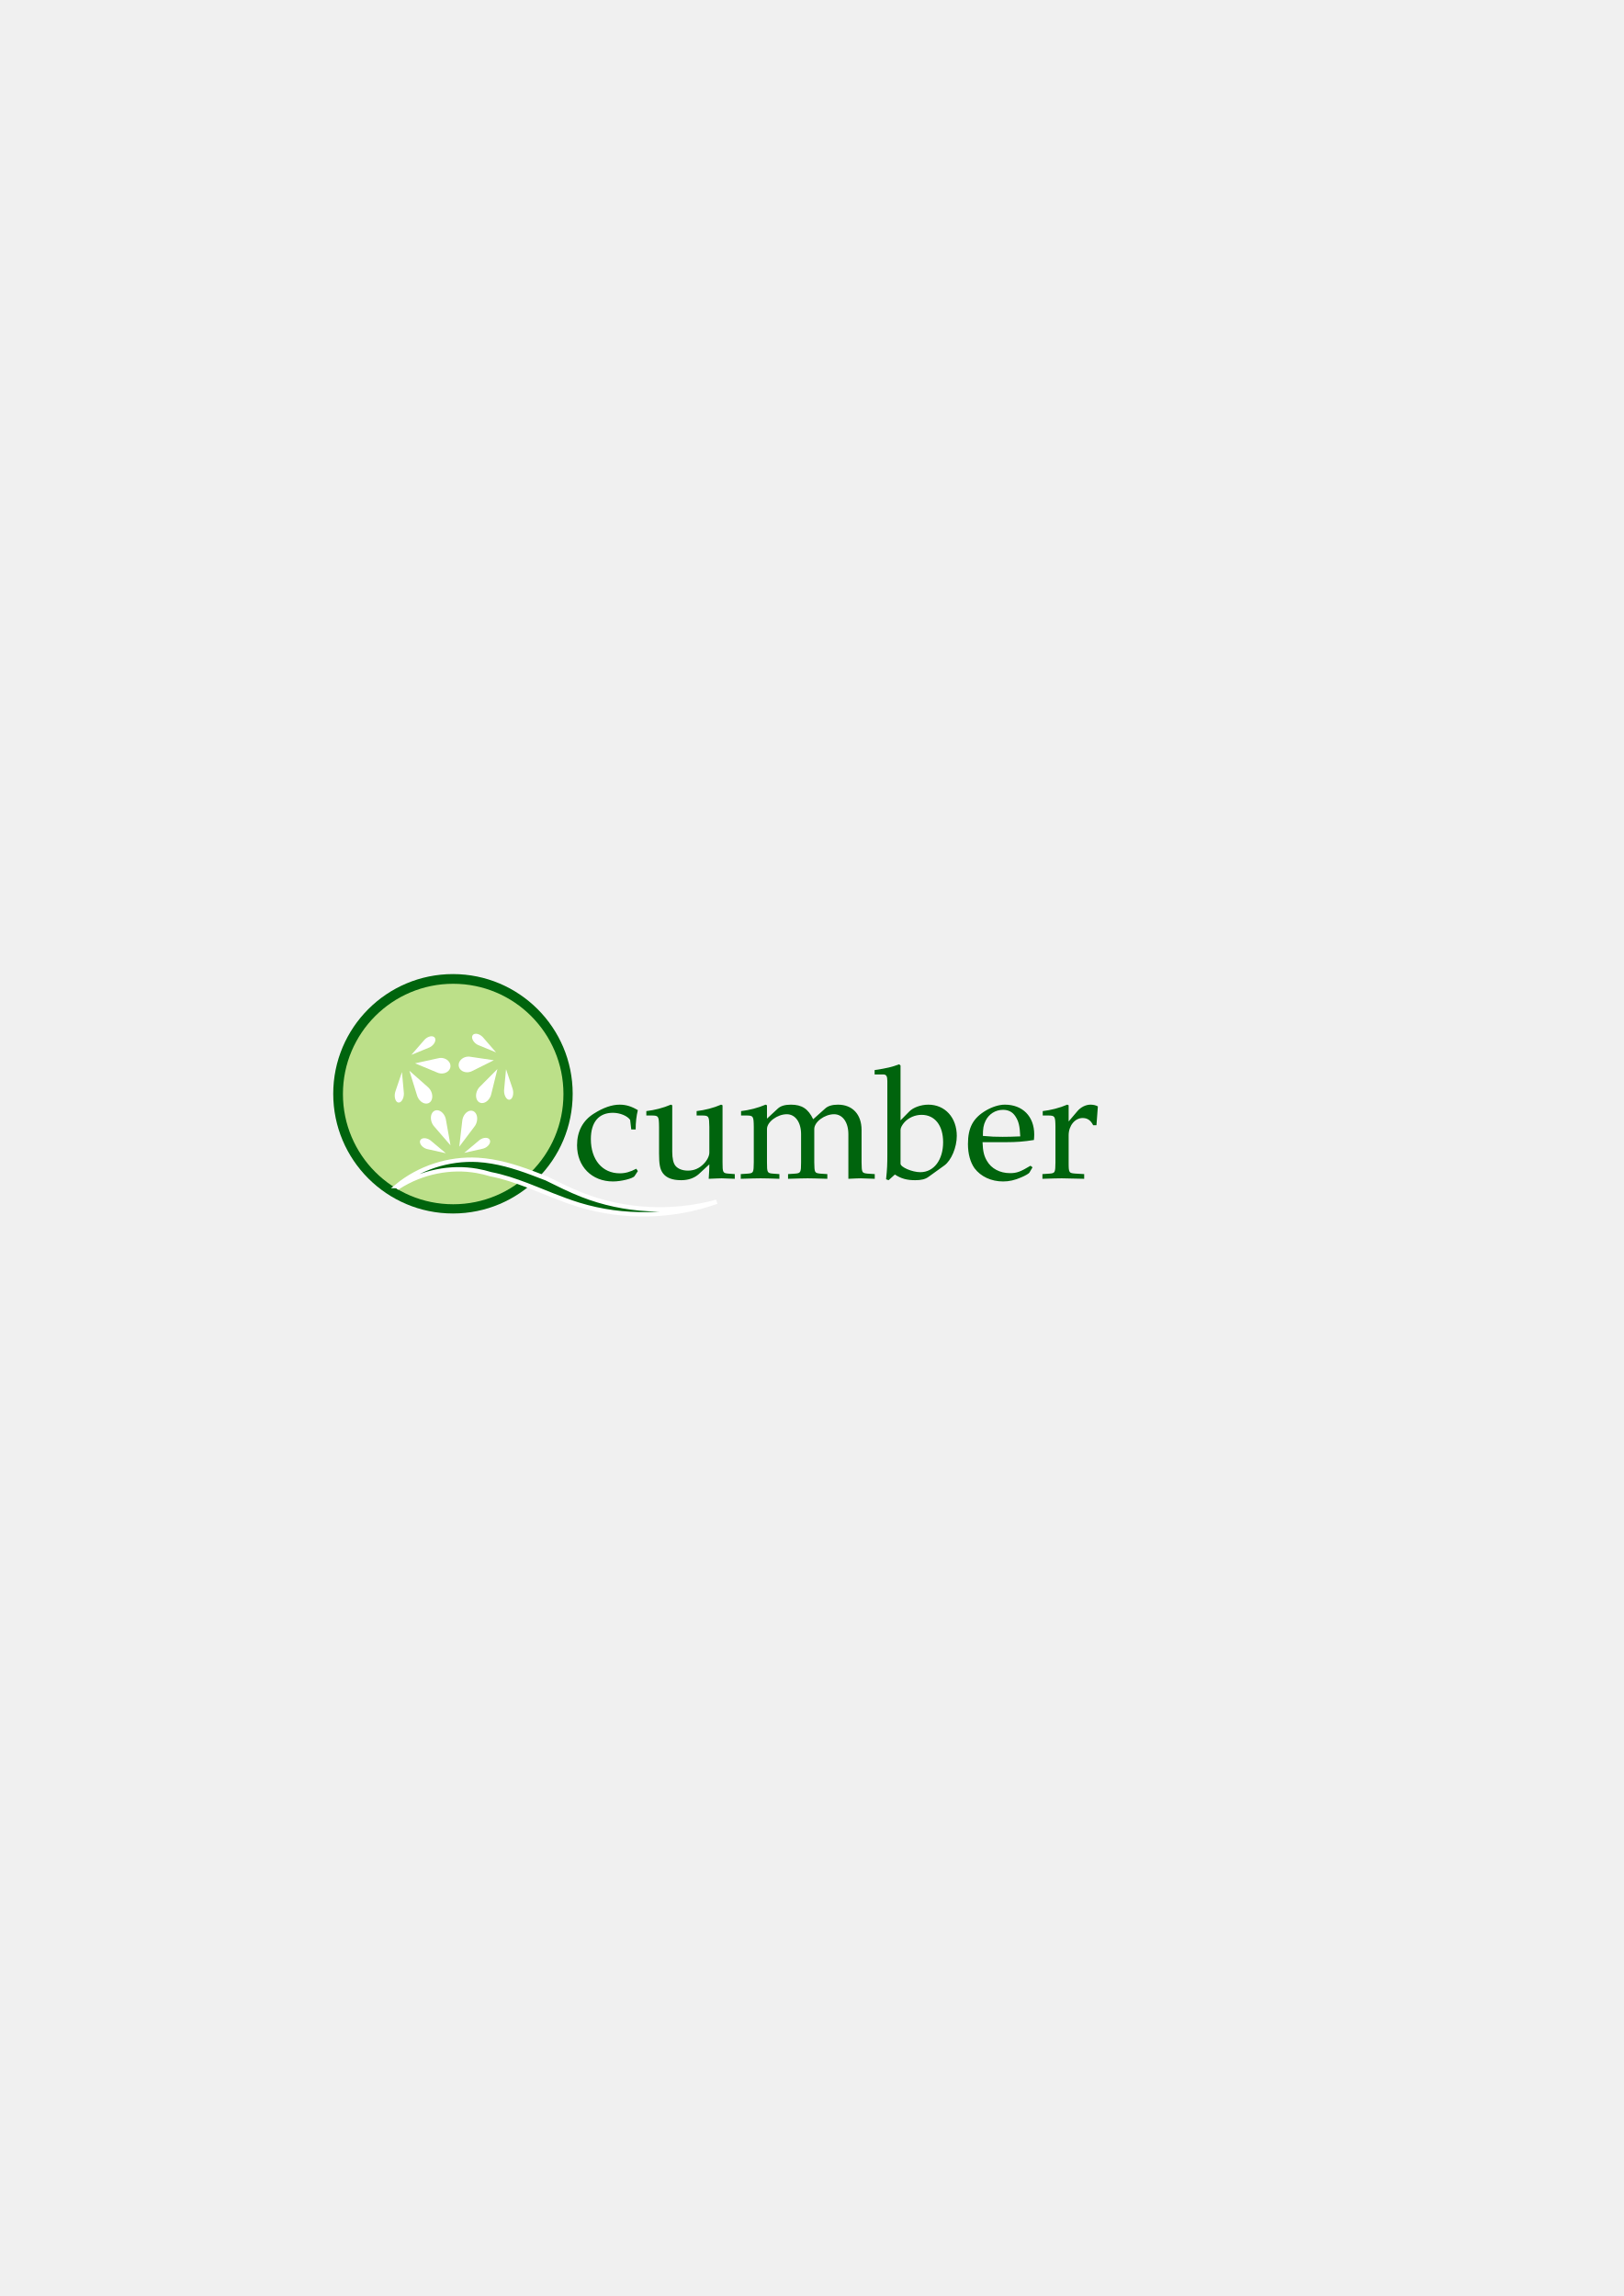
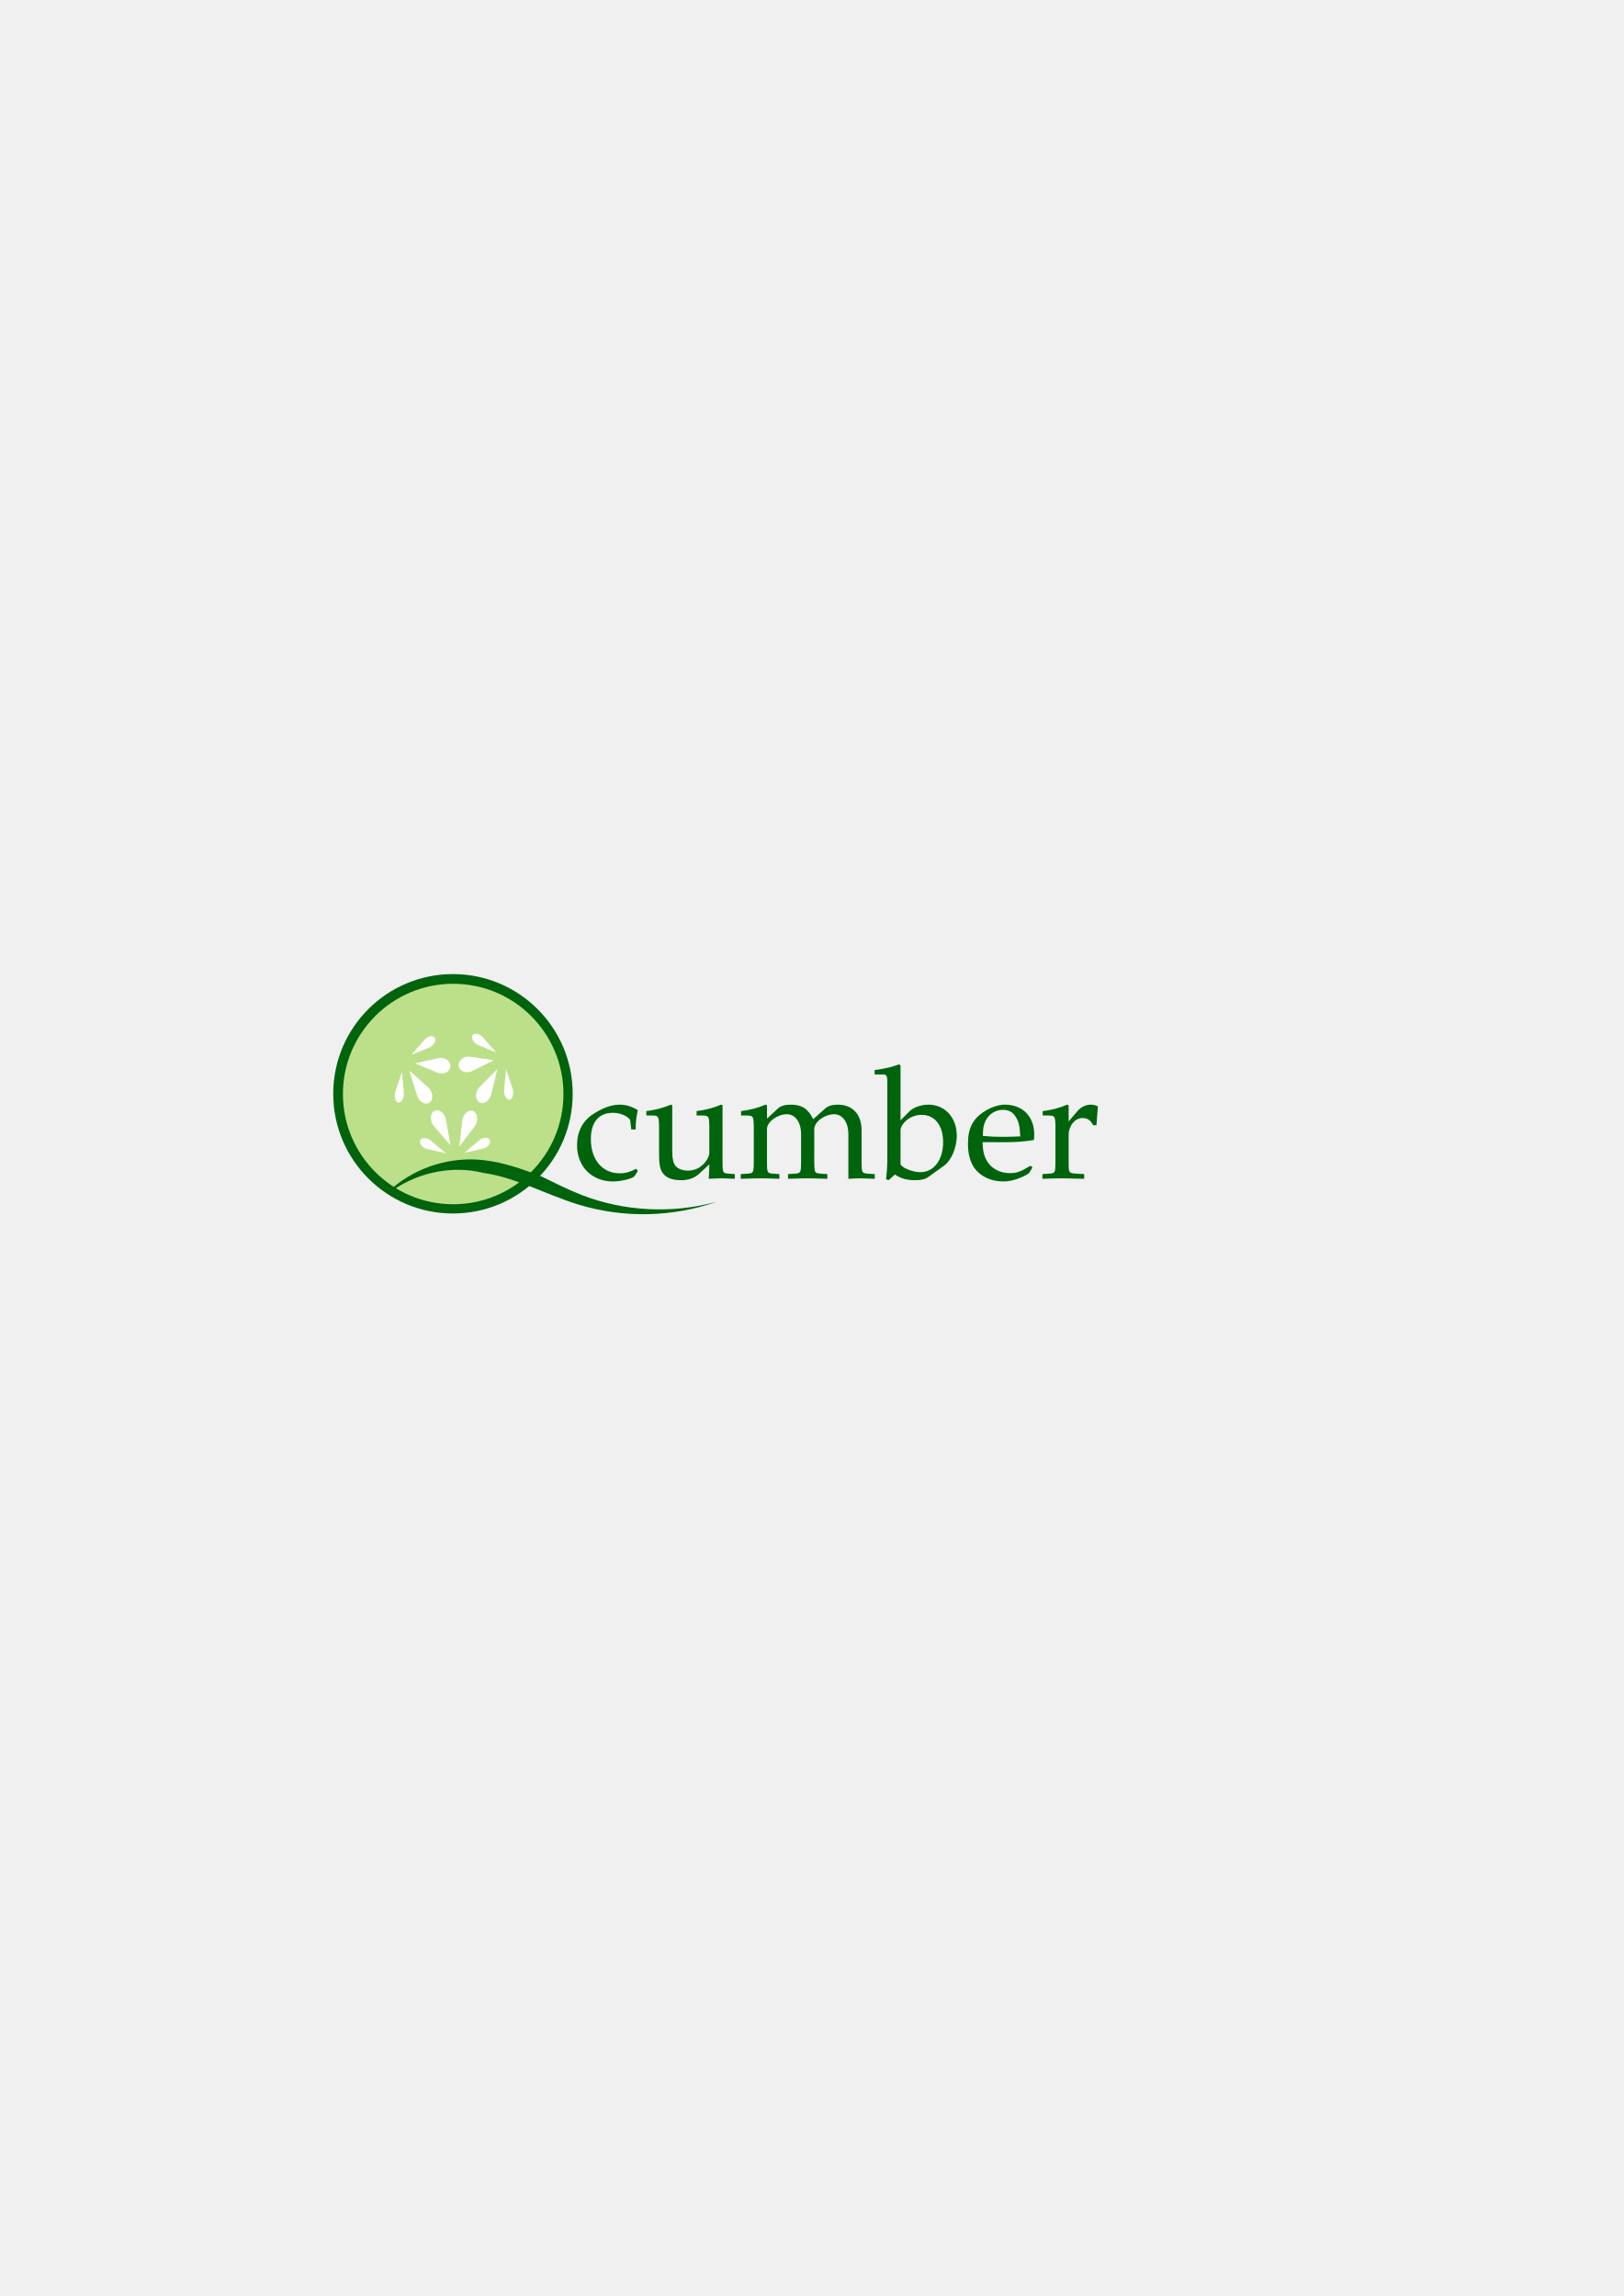
<svg xmlns="http://www.w3.org/2000/svg" width="744.094" height="1052.362" id="svg3559" version="1.1">
  <defs id="defs3561">
    <clipPath clipPathUnits="userSpaceOnUse" id="clipPath3039">
      <path d="M 0,480 640,480 640,0 0,0 0,480 z" id="path3041" />
    </clipPath>
  </defs>
  <g id="layer1">
    <path style="fill:#00640d;fill-opacity:1;fill-rule:evenodd;stroke:#ffffff;stroke-width:0;stroke-linecap:butt;stroke-linejoin:miter;stroke-miterlimit:4;stroke-opacity:1;stroke-dasharray:none" d="m 262.443,501.332 c 0,30.302 -24.564,54.866 -54.866,54.866 -30.302,0 -54.866,-24.564 -54.866,-54.866 0,-30.302 24.564,-54.866 54.866,-54.866 30.302,0 54.866,24.564 54.866,54.866 z" id="path3575" />
    <path id="path4346" d="m 258.21,501.438 c 0,27.905 -22.622,50.527 -50.527,50.527 -27.905,0 -50.527,-22.622 -50.527,-50.527 0,-27.905 22.622,-50.527 50.527,-50.527 27.905,0 50.527,22.622 50.527,50.527 z" style="fill:#bce089;fill-opacity:1;fill-rule:evenodd;stroke:#000000;stroke-width:0;stroke-linecap:butt;stroke-linejoin:miter;stroke-miterlimit:4;stroke-opacity:1" />
    <g transform="matrix(0.83813,0,0,-0.83813,140.6395,760.0208)" id="g3035" style="fill:#ffffff;fill-opacity:1">
      <g id="g3037" clip-path="url(#clipPath3039)" style="fill:#ffffff;fill-opacity:1">
        <g id="g3043" transform="translate(71.7104,328.0596)" style="fill:#ffffff;fill-opacity:1">
          <path d="m 0,0 -12.558,-2.754 11.862,-4.935 c 0.637,-0.326 1.362,-0.542 2.139,-0.613 2.778,-0.251 5.174,1.445 5.353,3.788 C 6.976,-2.171 4.87,-0.066 2.093,0.187 1.356,0.253 0.647,0.183 0,0" style="fill:#ffffff;fill-opacity:1;fill-rule:nonzero;stroke:none" id="path3045" />
        </g>
        <g id="g3047" transform="translate(64.0283,337.8711)" style="fill:#ffffff;fill-opacity:1">
          <path d="m 0,0 -6.896,-7.924 9.301,3.804 c 0.523,0.174 1.059,0.448 1.575,0.821 1.844,1.332 2.726,3.416 1.972,4.654 C 5.198,2.594 3.092,2.52 1.25,1.187 0.761,0.834 0.34,0.428 0,0" style="fill:#ffffff;fill-opacity:1;fill-rule:nonzero;stroke:none" id="path3049" />
        </g>
        <g id="g3051" transform="translate(48.5054,310.2783)" style="fill:#ffffff;fill-opacity:1">
          <path d="M 0,0 3.474,10.241 4.456,-0.526 C 4.544,-1.114 4.556,-1.76 4.477,-2.429 4.195,-4.819 2.87,-6.603 1.517,-6.414 0.164,-6.226 -0.707,-4.135 -0.425,-1.745 -0.351,-1.112 -0.203,-0.521 0,0" style="fill:#ffffff;fill-opacity:1;fill-rule:nonzero;stroke:none" id="path3053" />
        </g>
        <g id="g3055" transform="translate(65.9937,312.4668)" style="fill:#ffffff;fill-opacity:1">
          <path d="m 0,0 -9.95,8.79 4.065,-13.103 c 0.177,-0.745 0.485,-1.49 0.931,-2.188 1.592,-2.491 4.318,-3.424 6.089,-2.079 1.775,1.34 1.921,4.449 0.331,6.941 C 1.043,-0.977 0.542,-0.427 0,0" style="fill:#ffffff;fill-opacity:1;fill-rule:nonzero;stroke:none" id="path3057" />
        </g>
        <g id="g3059" transform="translate(100.8579,308.6846)" style="fill:#ffffff;fill-opacity:1">
          <path d="M 0,0 3.313,13.48 -6.015,4.096 C -6.565,3.619 -7.066,3.007 -7.469,2.28 c -1.441,-2.599 -1.11,-5.692 0.738,-6.906 1.847,-1.218 4.514,-0.097 5.955,2.501 C -0.394,-1.435 -0.137,-0.713 0,0" style="fill:#ffffff;fill-opacity:1;fill-rule:nonzero;stroke:none" id="path3061" />
        </g>
        <g id="g3063" transform="translate(112.3403,311.8242)" style="fill:#ffffff;fill-opacity:1">
          <path d="M 0,0 -3.454,10.249 -4.457,-0.517 c -0.089,-0.587 -0.102,-1.233 -0.024,-1.901 0.277,-2.392 1.599,-4.18 2.952,-3.992 1.354,0.185 2.228,2.273 1.95,4.664 C 0.348,-1.113 0.201,-0.522 0,0" style="fill:#ffffff;fill-opacity:1;fill-rule:nonzero;stroke:none" id="path3065" />
        </g>
        <g id="g3067" transform="translate(96.541,339.2295)" style="fill:#ffffff;fill-opacity:1">
          <path d="m 0,0 6.88,-7.938 -9.293,3.824 c -0.522,0.175 -1.058,0.451 -1.573,0.825 -1.841,1.336 -2.719,3.421 -1.963,4.658 0.756,1.237 2.862,1.157 4.702,-0.179 C -0.759,0.836 -0.339,0.429 0,0" style="fill:#ffffff;fill-opacity:1;fill-rule:nonzero;stroke:none" id="path3069" />
        </g>
        <g id="g3071" transform="translate(90.5723,321.1904)" style="fill:#ffffff;fill-opacity:1">
          <path d="M 0,0 11.65,5.806 -0.934,7.658 c -0.69,0.16 -1.44,0.19 -2.212,0.065 C -5.902,7.276 -7.88,5.028 -7.561,2.704 -7.248,0.376 -4.754,-1.147 -1.999,-0.703 -1.267,-0.583 -0.592,-0.339 0,0" style="fill:#ffffff;fill-opacity:1;fill-rule:nonzero;stroke:none" id="path3073" />
        </g>
        <g id="g3075" transform="translate(69.7388,290.624)" style="fill:#ffffff;fill-opacity:1">
          <path d="M 0,0 8.778,-10.163 6.362,3.416 C 6.28,4.178 6.066,4.963 5.71,5.719 4.439,8.421 1.852,9.742 -0.07,8.67 -1.991,7.6 -2.52,4.54 -1.25,1.838 -0.913,1.121 -0.484,0.503 0,0" style="fill:#ffffff;fill-opacity:1;fill-rule:nonzero;stroke:none" id="path3077" />
        </g>
        <g id="g3079" transform="translate(66.146,278.3369)" style="fill:#ffffff;fill-opacity:1">
          <path d="M 0,0 9.818,-2.194 1.942,4.4 C 1.53,4.792 1.033,5.144 0.47,5.424 -1.542,6.426 -3.632,6.142 -4.199,4.79 -4.767,3.438 -3.597,1.53 -1.585,0.529 -1.052,0.264 -0.514,0.089 0,0" style="fill:#ffffff;fill-opacity:1;fill-rule:nonzero;stroke:none" id="path3081" />
        </g>
        <g id="g3083" transform="translate(95.854,278.5469)" style="fill:#ffffff;fill-opacity:1">
          <path d="M 0,0 -9.818,-2.194 -1.942,4.4 C -1.53,4.792 -1.033,5.144 -0.47,5.424 1.542,6.426 3.632,6.142 4.199,4.79 4.767,3.438 3.597,1.53 1.585,0.529 1.052,0.264 0.514,0.089 0,0" style="fill:#ffffff;fill-opacity:1;fill-rule:nonzero;stroke:none" id="path3085" />
        </g>
        <g id="g3087" transform="translate(84.9141,293.5693)" style="fill:#ffffff;fill-opacity:1">
          <path d="M 0,0 -1.599,-13.846 6.47,-3.166 C 6.957,-2.61 7.375,-1.932 7.684,-1.15 8.786,1.638 8.073,4.652 6.089,5.581 4.108,6.515 1.606,5.008 0.503,2.221 0.21,1.48 0.046,0.727 0,0" style="fill:#ffffff;fill-opacity:1;fill-rule:nonzero;stroke:none" id="path3089" />
        </g>
      </g>
    </g>
    <text xml:space="preserve" style="font-size:40px;font-style:normal;font-weight:normal;line-height:125%;letter-spacing:0px;word-spacing:0px;fill:#00640d;fill-opacity:1;stroke:#ffffff;stroke-width:0;stroke-miterlimit:4;stroke-opacity:1;stroke-dasharray:none;font-family:Sans" x="262.571" y="540.076" id="text4486">
      <tspan id="tspan4488" x="262.571" y="540.076" style="font-size:72px;font-style:normal;font-variant:normal;font-weight:normal;font-stretch:normal;fill:#00640d;fill-opacity:1;stroke:#ffffff;stroke-width:0;stroke-miterlimit:4;stroke-opacity:1;stroke-dasharray:none;font-family:Palatino Linotype;-inkscape-font-specification:Palatino Linotype">cumber</tspan>
    </text>
-     <path style="fill:#00640d;fill-opacity:1;fill-rule:evenodd;stroke:#ffffff;stroke-width:2;stroke-miterlimit:4;stroke-opacity:1;stroke-dasharray:none" d="m 181.976,543.613 c 0.185,0.156 0.37,0.312 0.555,0.469 10.862,-6.993 24.05,-9.517 35.978,-7.417 2.174,0.373 4.312,0.898 6.423,1.541 5.559,1.061 11.106,2.932 16.617,5.024 0,0 0,0 0,0 7.728,2.962 15.475,6.436 23.688,8.962 1e-5,0 1e-5,0 1e-5,0 20.64,6.326 43.143,5.776 63.218,-1.381 -20.58,5.65 -42.588,4.364 -61.732,-3.152 -5.533,-2.165 -10.886,-4.851 -16.351,-7.549 -2.162,-0.842 -4.34,-1.686 -6.542,-2.5 0,0 0,0 0,0 -7.889,-2.947 -16.222,-5.471 -24.881,-5.99 -13.409,-0.76 -26.831,3.674 -36.974,11.992 z" id="path4675" />
+     <path style="fill:#00640d;fill-opacity:1;fill-rule:evenodd;stroke:#ffffff;stroke-width:0;stroke-miterlimit:4;stroke-opacity:1;stroke-dasharray:none" d="m 178.028,546.115 c 0.197,0.142 0.393,0.285 0.588,0.428 11.63,-8.679 26.527,-12.008 39.848,-9.598 1.129,0.198 2.248,0.437 3.359,0.712 6.61,0.917 13.199,3.1 19.74,5.581 0,0 0,0 0,0 7.73,2.96 15.481,6.412 23.691,8.921 0,0 0,0 0,0 20.634,6.284 43.109,5.75 63.198,-1.346 -20.575,5.633 -42.574,4.391 -61.767,-3.052 -6.324,-2.445 -12.414,-5.561 -18.69,-8.606 -1.373,-0.529 -2.754,-1.054 -4.144,-1.568 -1e-5,0 -1e-5,0 -1e-5,0 -7.888,-2.946 -16.212,-5.488 -24.876,-6.072 0,0 0,0 0,0 -15.078,-0.966 -30.195,4.532 -40.947,14.601 z" id="path4675" />
  </g>
</svg>
